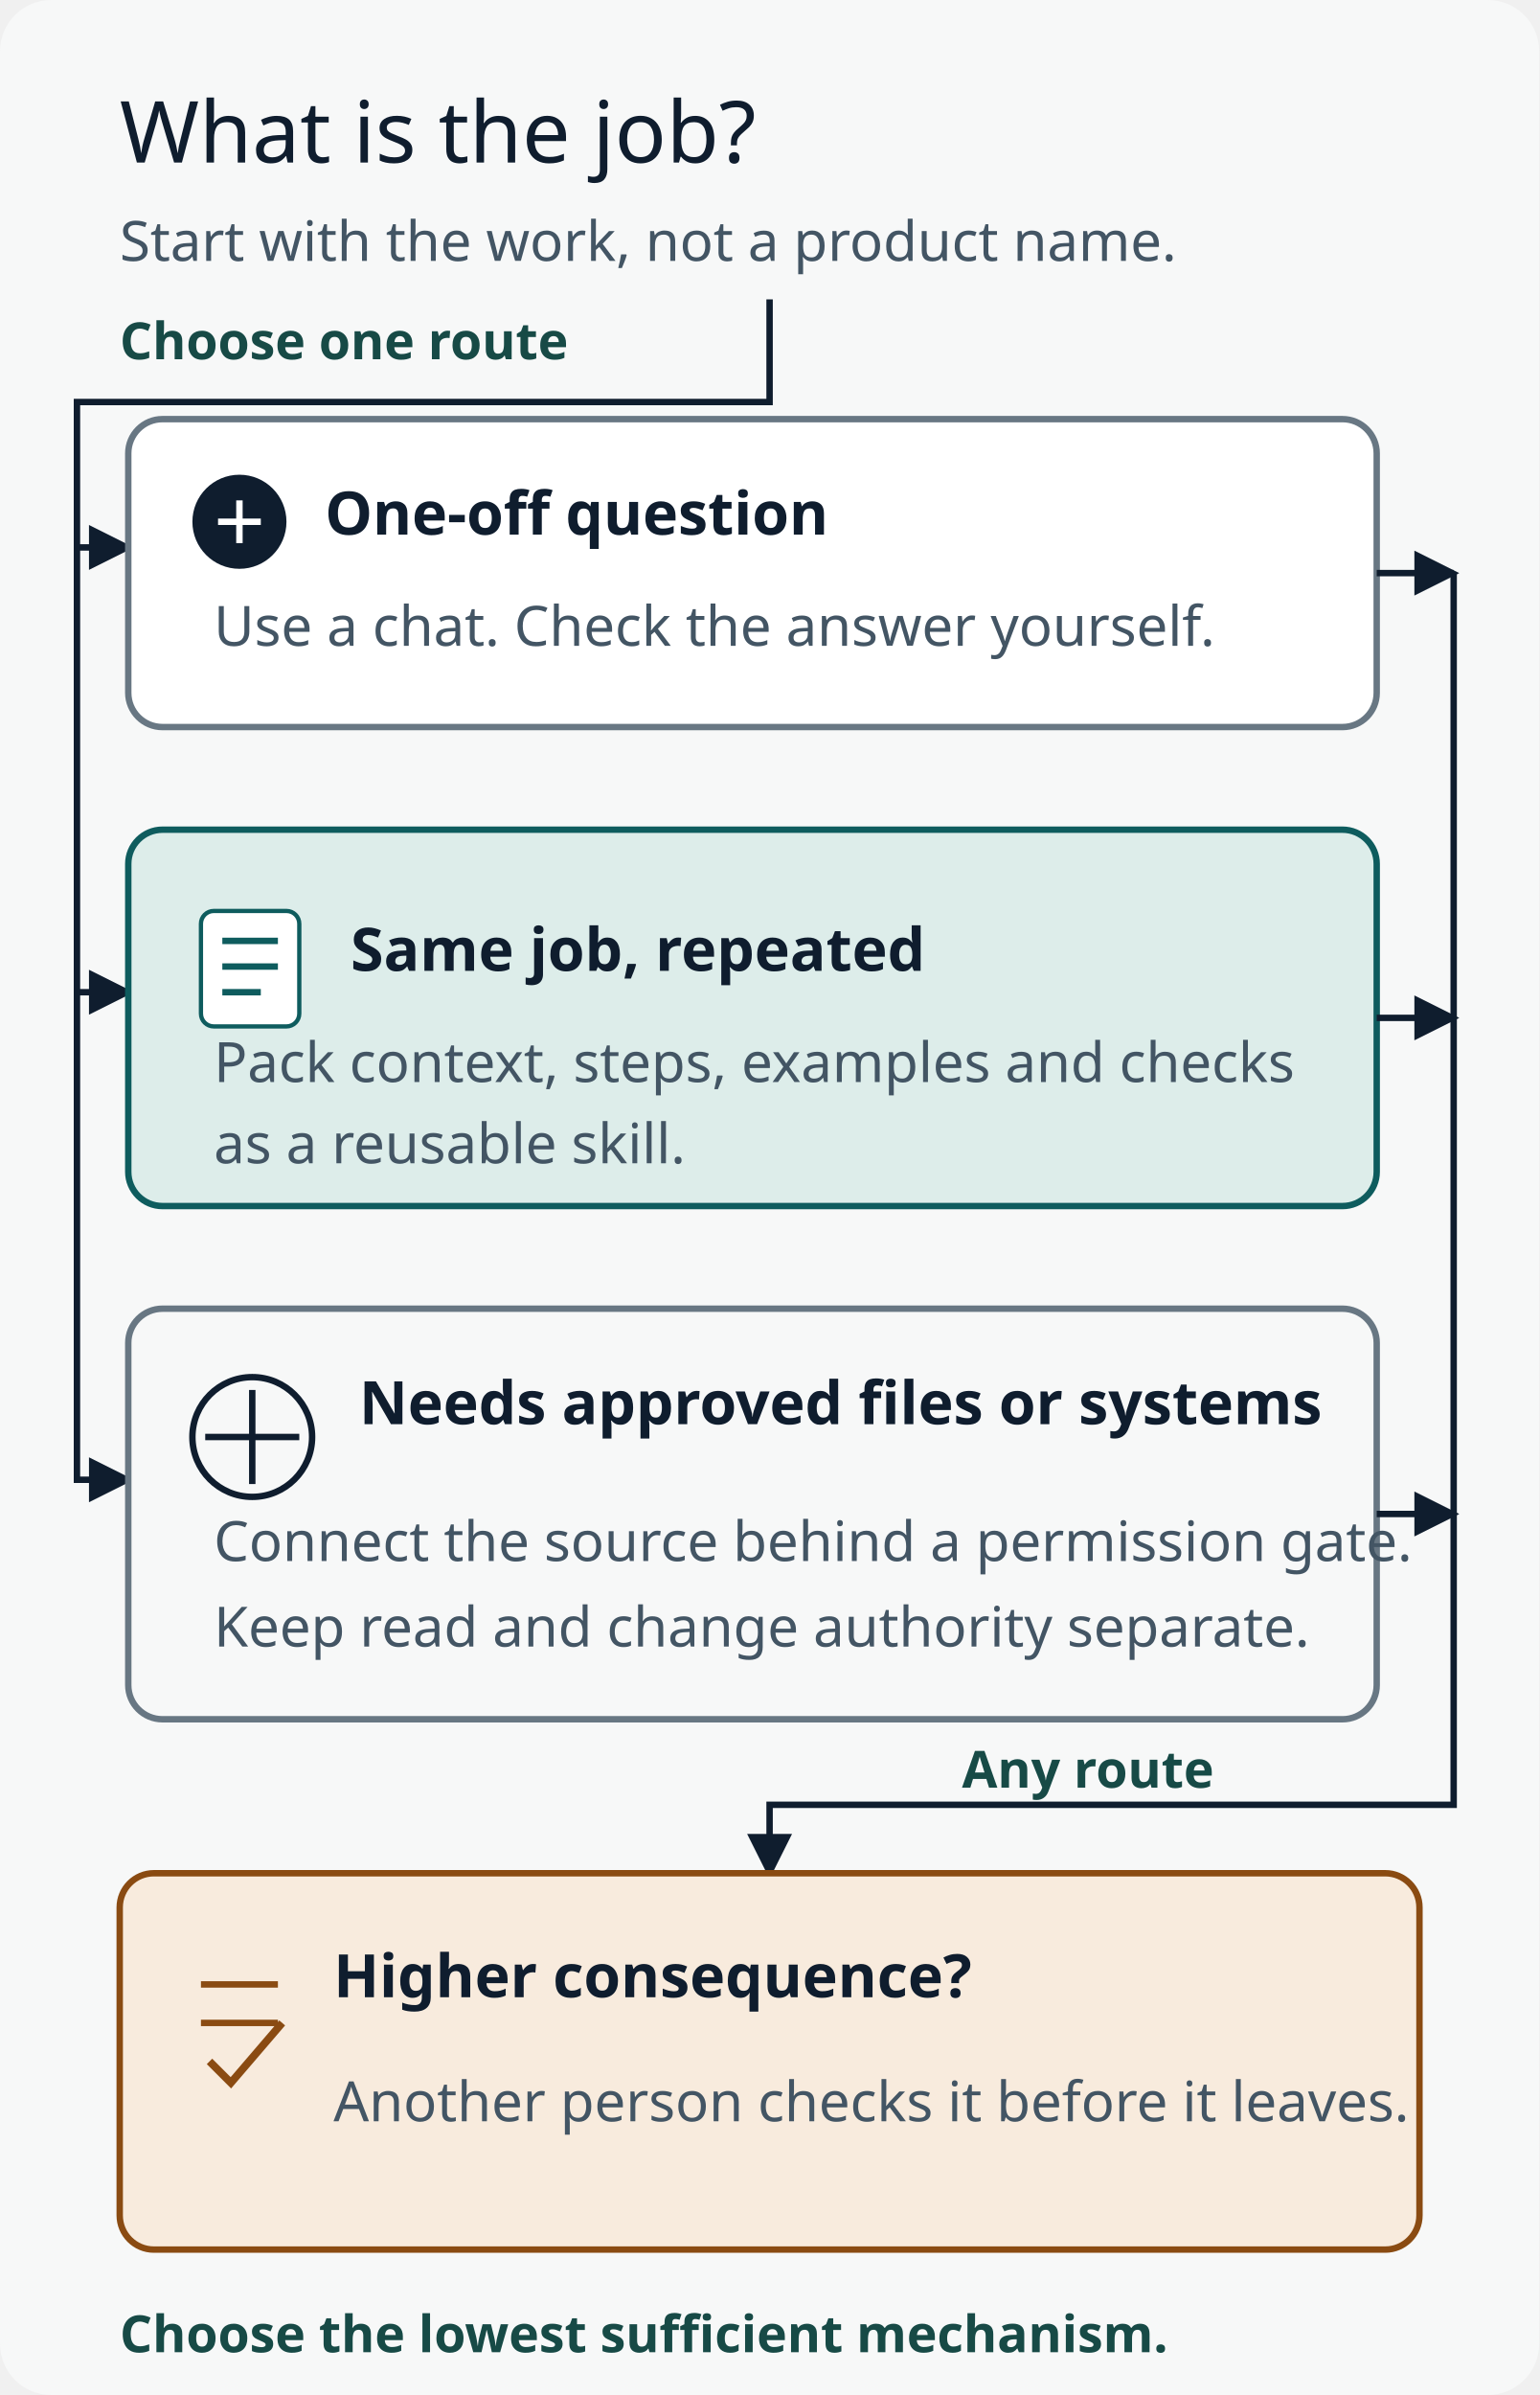
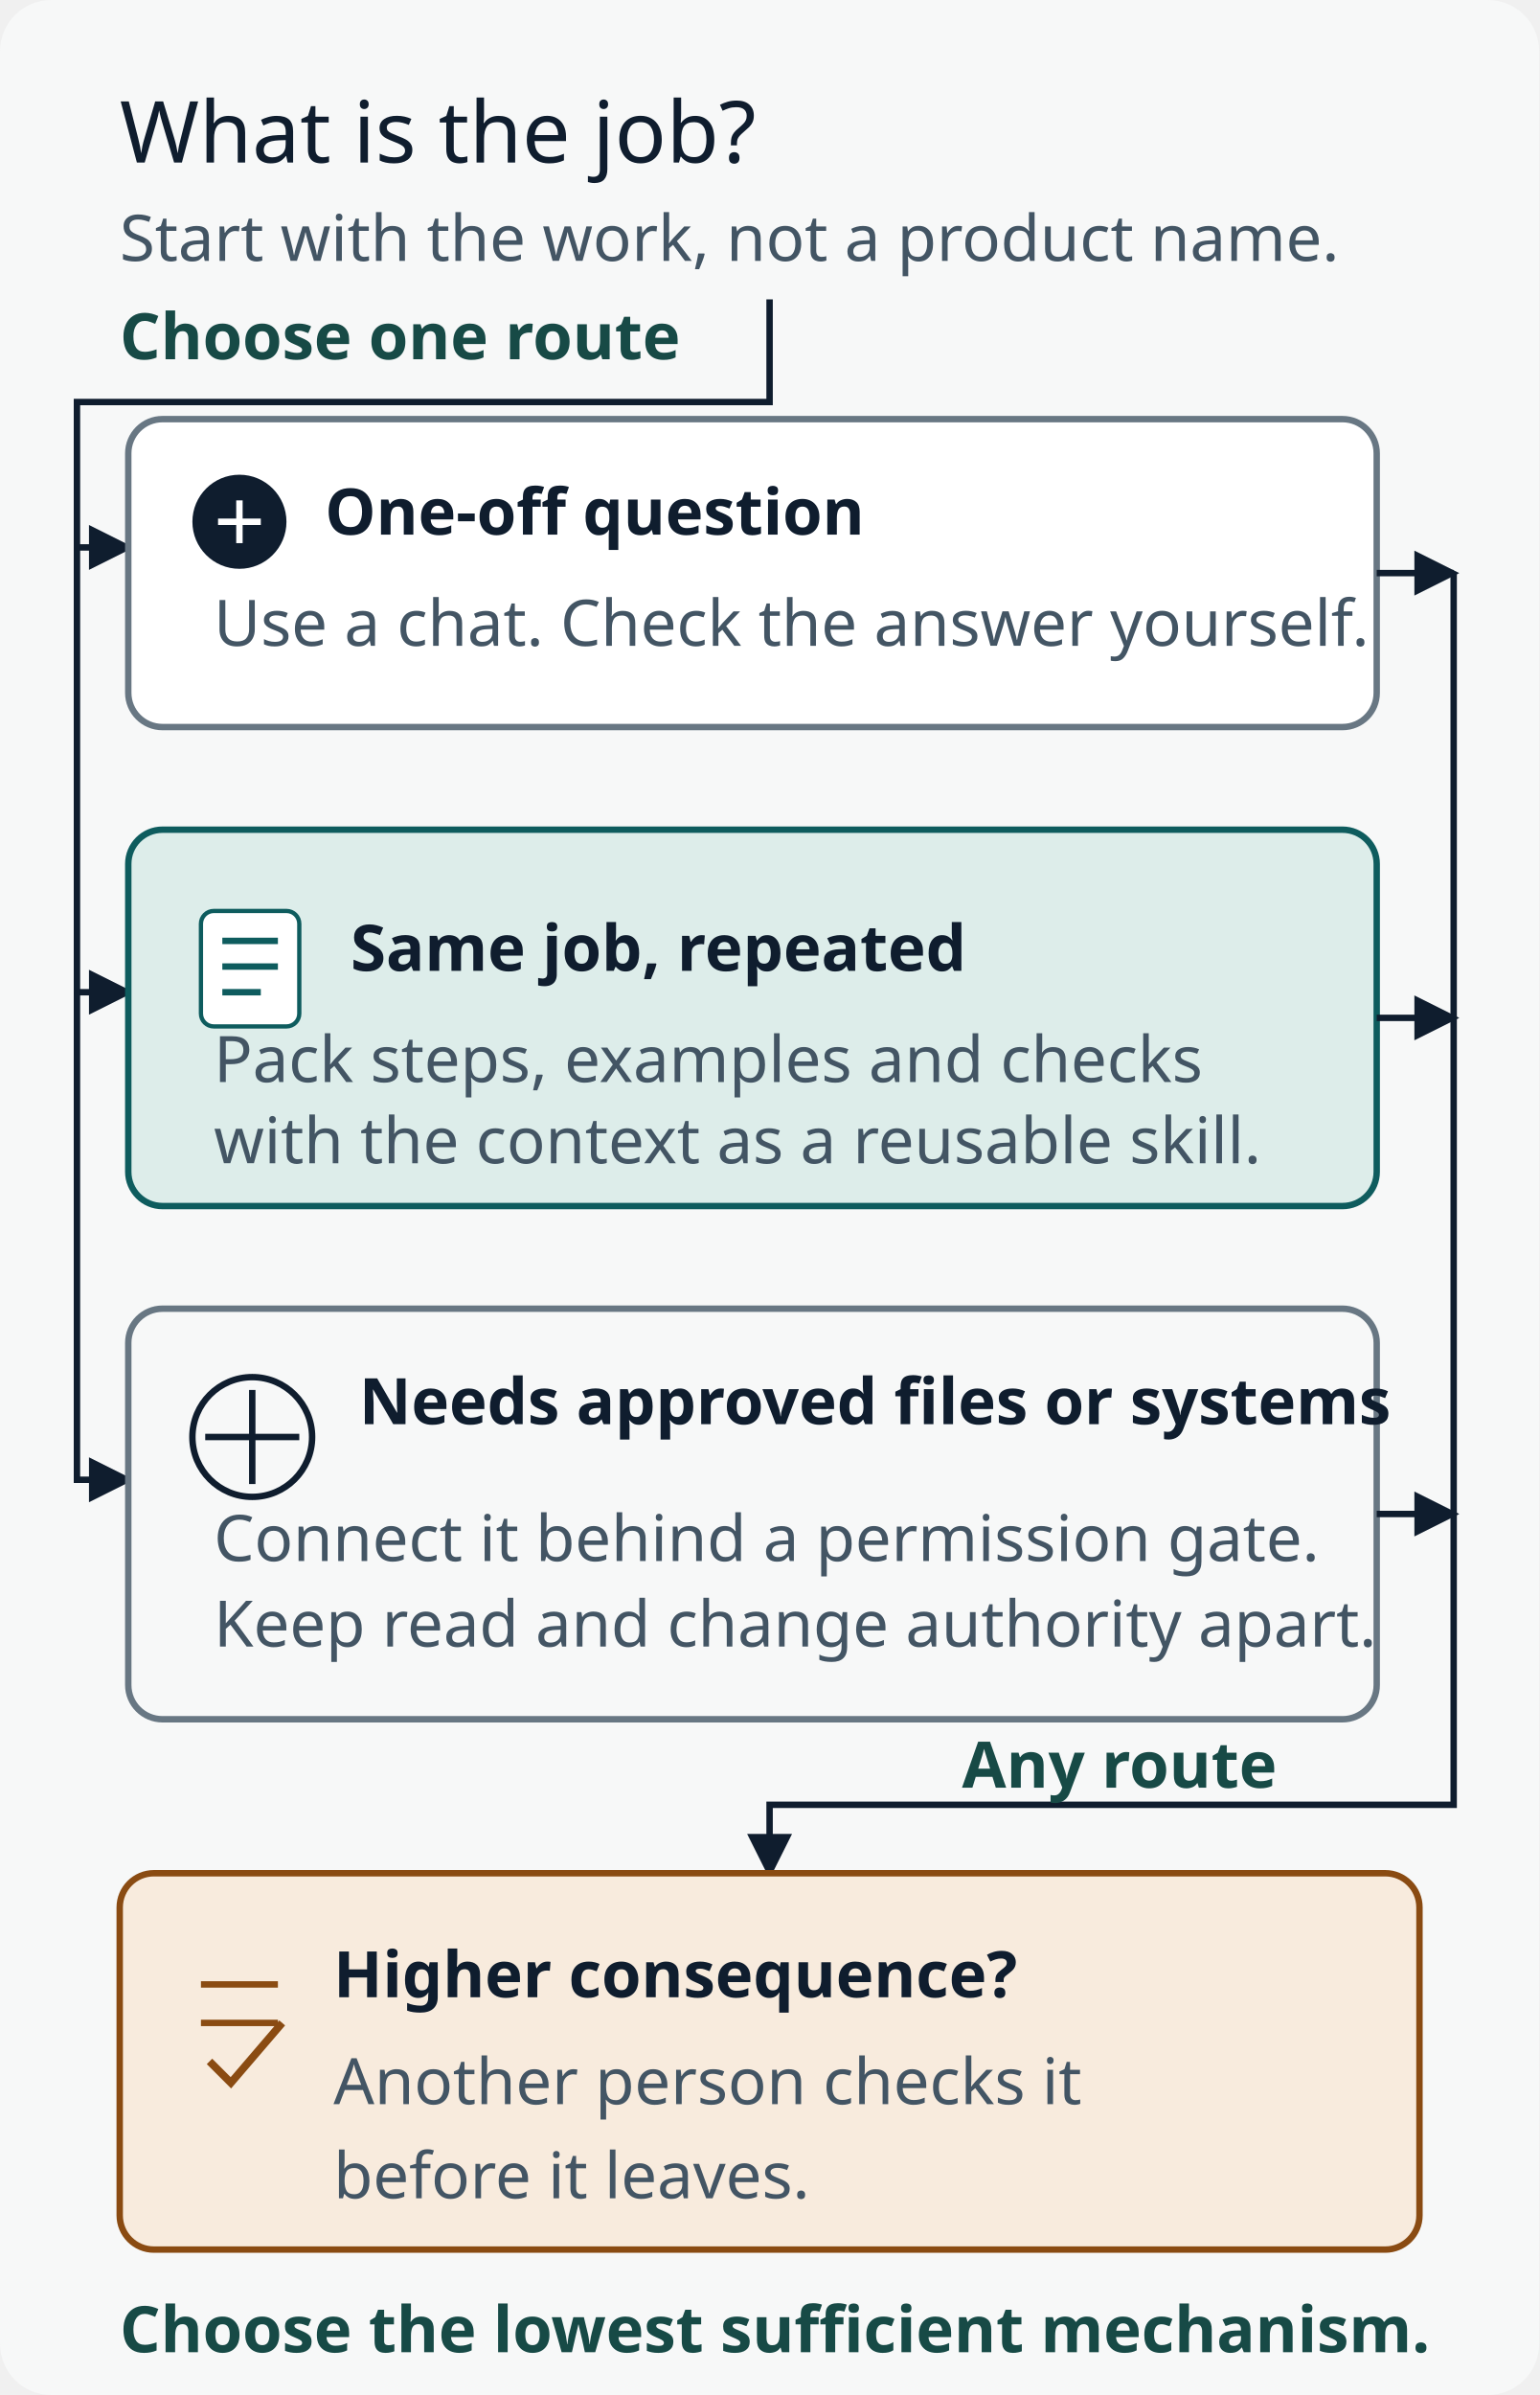
<svg xmlns="http://www.w3.org/2000/svg" viewBox="0 0 360 560" role="img" aria-labelledby="title desc">
  <defs>
    <marker id="arrow" viewBox="0 0 8 8" refX="7" refY="4" markerWidth="7" markerHeight="7" orient="auto-start-reverse">
      <path d="M0 0 8 4 0 8Z" fill="#0F1D2E" />
    </marker>
    <style>
      @font-face { font-family: "Roboto Slab"; src: url("../../../../apps/web/public/fonts/roboto-slab/roboto-slab-latin-variable.woff2") format("woff2"); font-weight: 100 900; }
      @font-face { font-family: "Mulish"; src: url("../../../../apps/web/public/fonts/mulish/mulish-latin-variable.woff2") format("woff2"); font-weight: 200 1000; }
      .heading { font-family: "Roboto Slab"; font-size: 20px; font-weight: 500; fill: #0F1D2E; }
-       .label { font-family: "Mulish"; font-size: 14px; font-weight: 600; fill: #0F1D2E; }
-       .body { font-family: "Mulish"; font-size: 13px; font-weight: 400; fill: #435564; }
-       .small { font-family: "Mulish"; font-size: 12px; font-weight: 600; fill: #174A46; }
+       .label { font-family: "Mulish"; font-size: 15px; font-weight: 600; fill: #0F1D2E; }
+       .body { font-family: "Mulish"; font-size: 15px; font-weight: 400; fill: #435564; }
+       .small { font-family: "Mulish"; font-size: 15px; font-weight: 600; fill: #174A46; }
      .node { fill: #FFFFFF; stroke: #687783; stroke-width: 1.5; }
      .choice { fill: #F7F8F8; stroke: #687783; stroke-width: 1.5; }
      .evidence { fill: #DDEDEA; stroke: #0E5C5E; stroke-width: 1.5; }
      .review { fill: #F8EBDD; stroke: #8A4B12; stroke-width: 1.5; }
      .line { fill: none; stroke: #0F1D2E; stroke-width: 1.5; marker-end: url(#arrow); }
    </style>
  </defs>
  <rect width="360" height="560" rx="12" fill="#F7F8F8" />
  <text x="28" y="38" class="heading">What is the job?</text>
  <text x="28" y="61" class="body">Start with the work, not a product name.</text>
  <text x="28" y="84" class="small">Choose one route</text>
  <path class="line" d="M180 70V94H18V128H30" />
  <path class="line" d="M18 128V232H30" />
  <path class="line" d="M18 232V346H30" />
  <rect x="30" y="98" width="292" height="72" rx="8" class="node" />
  <circle cx="56" cy="122" r="11" fill="#0F1D2E" />
  <path d="M51 122h10M56 117v10" stroke="#FFFFFF" stroke-width="1.5" />
  <text x="76" y="125" class="label">One-off question</text>
  <text x="50" y="151" class="body">Use a chat. Check the answer yourself.</text>
  <rect x="30" y="194" width="292" height="88" rx="8" class="evidence" />
  <rect x="47" y="213" width="23" height="27" rx="3" fill="#FFFFFF" stroke="#0E5C5E" />
  <path d="M52 220h13M52 226h13M52 232h9" stroke="#0E5C5E" stroke-width="1.5" />
  <text x="82" y="227" class="label">Same job, repeated</text>
-   <text x="50" y="253" class="body">Pack context, steps, examples and checks</text>
-   <text x="50" y="272" class="body">as a reusable skill.</text>
+   <text x="50" y="253" class="body">Pack steps, examples and checks</text>
+   <text x="50" y="272" class="body">with the context as a reusable skill.</text>
  <rect x="30" y="306" width="292" height="96" rx="8" class="choice" />
  <path d="M48 336h22M59 325v22" stroke="#0F1D2E" stroke-width="1.5" />
  <circle cx="59" cy="336" r="14" fill="none" stroke="#0F1D2E" stroke-width="1.5" />
  <text x="84" y="333" class="label">Needs approved files or systems</text>
-   <text x="50" y="365" class="body">Connect the source behind a permission gate.</text>
-   <text x="50" y="385" class="body">Keep read and change authority separate.</text>
+   <text x="50" y="365" class="body">Connect it behind a permission gate.</text>
+   <text x="50" y="385" class="body">Keep read and change authority apart.</text>
  <path class="line" d="M322 134H340" />
  <path class="line" d="M322 238H340" />
  <path class="line" d="M322 354H340" />
  <path class="line" d="M340 134V422H180V438" />
  <text x="225" y="418" class="small">Any route</text>
  <rect x="28" y="438" width="304" height="88" rx="8" class="review" />
  <path d="M47 464h18M47 473h18" stroke="#8A4B12" stroke-width="1.5" />
  <path d="m49 482 5 5 12-14" fill="none" stroke="#8A4B12" stroke-width="1.8" />
  <text x="78" y="467" class="label">Higher consequence?</text>
-   <text x="78" y="496" class="body">Another person checks it before it leaves.</text>
+   <text x="78" y="492" class="body">Another person checks it</text>
+   <text x="78" y="514" class="body">before it leaves.</text>
  <text x="28" y="550" class="small">Choose the lowest sufficient mechanism.</text>
</svg>
